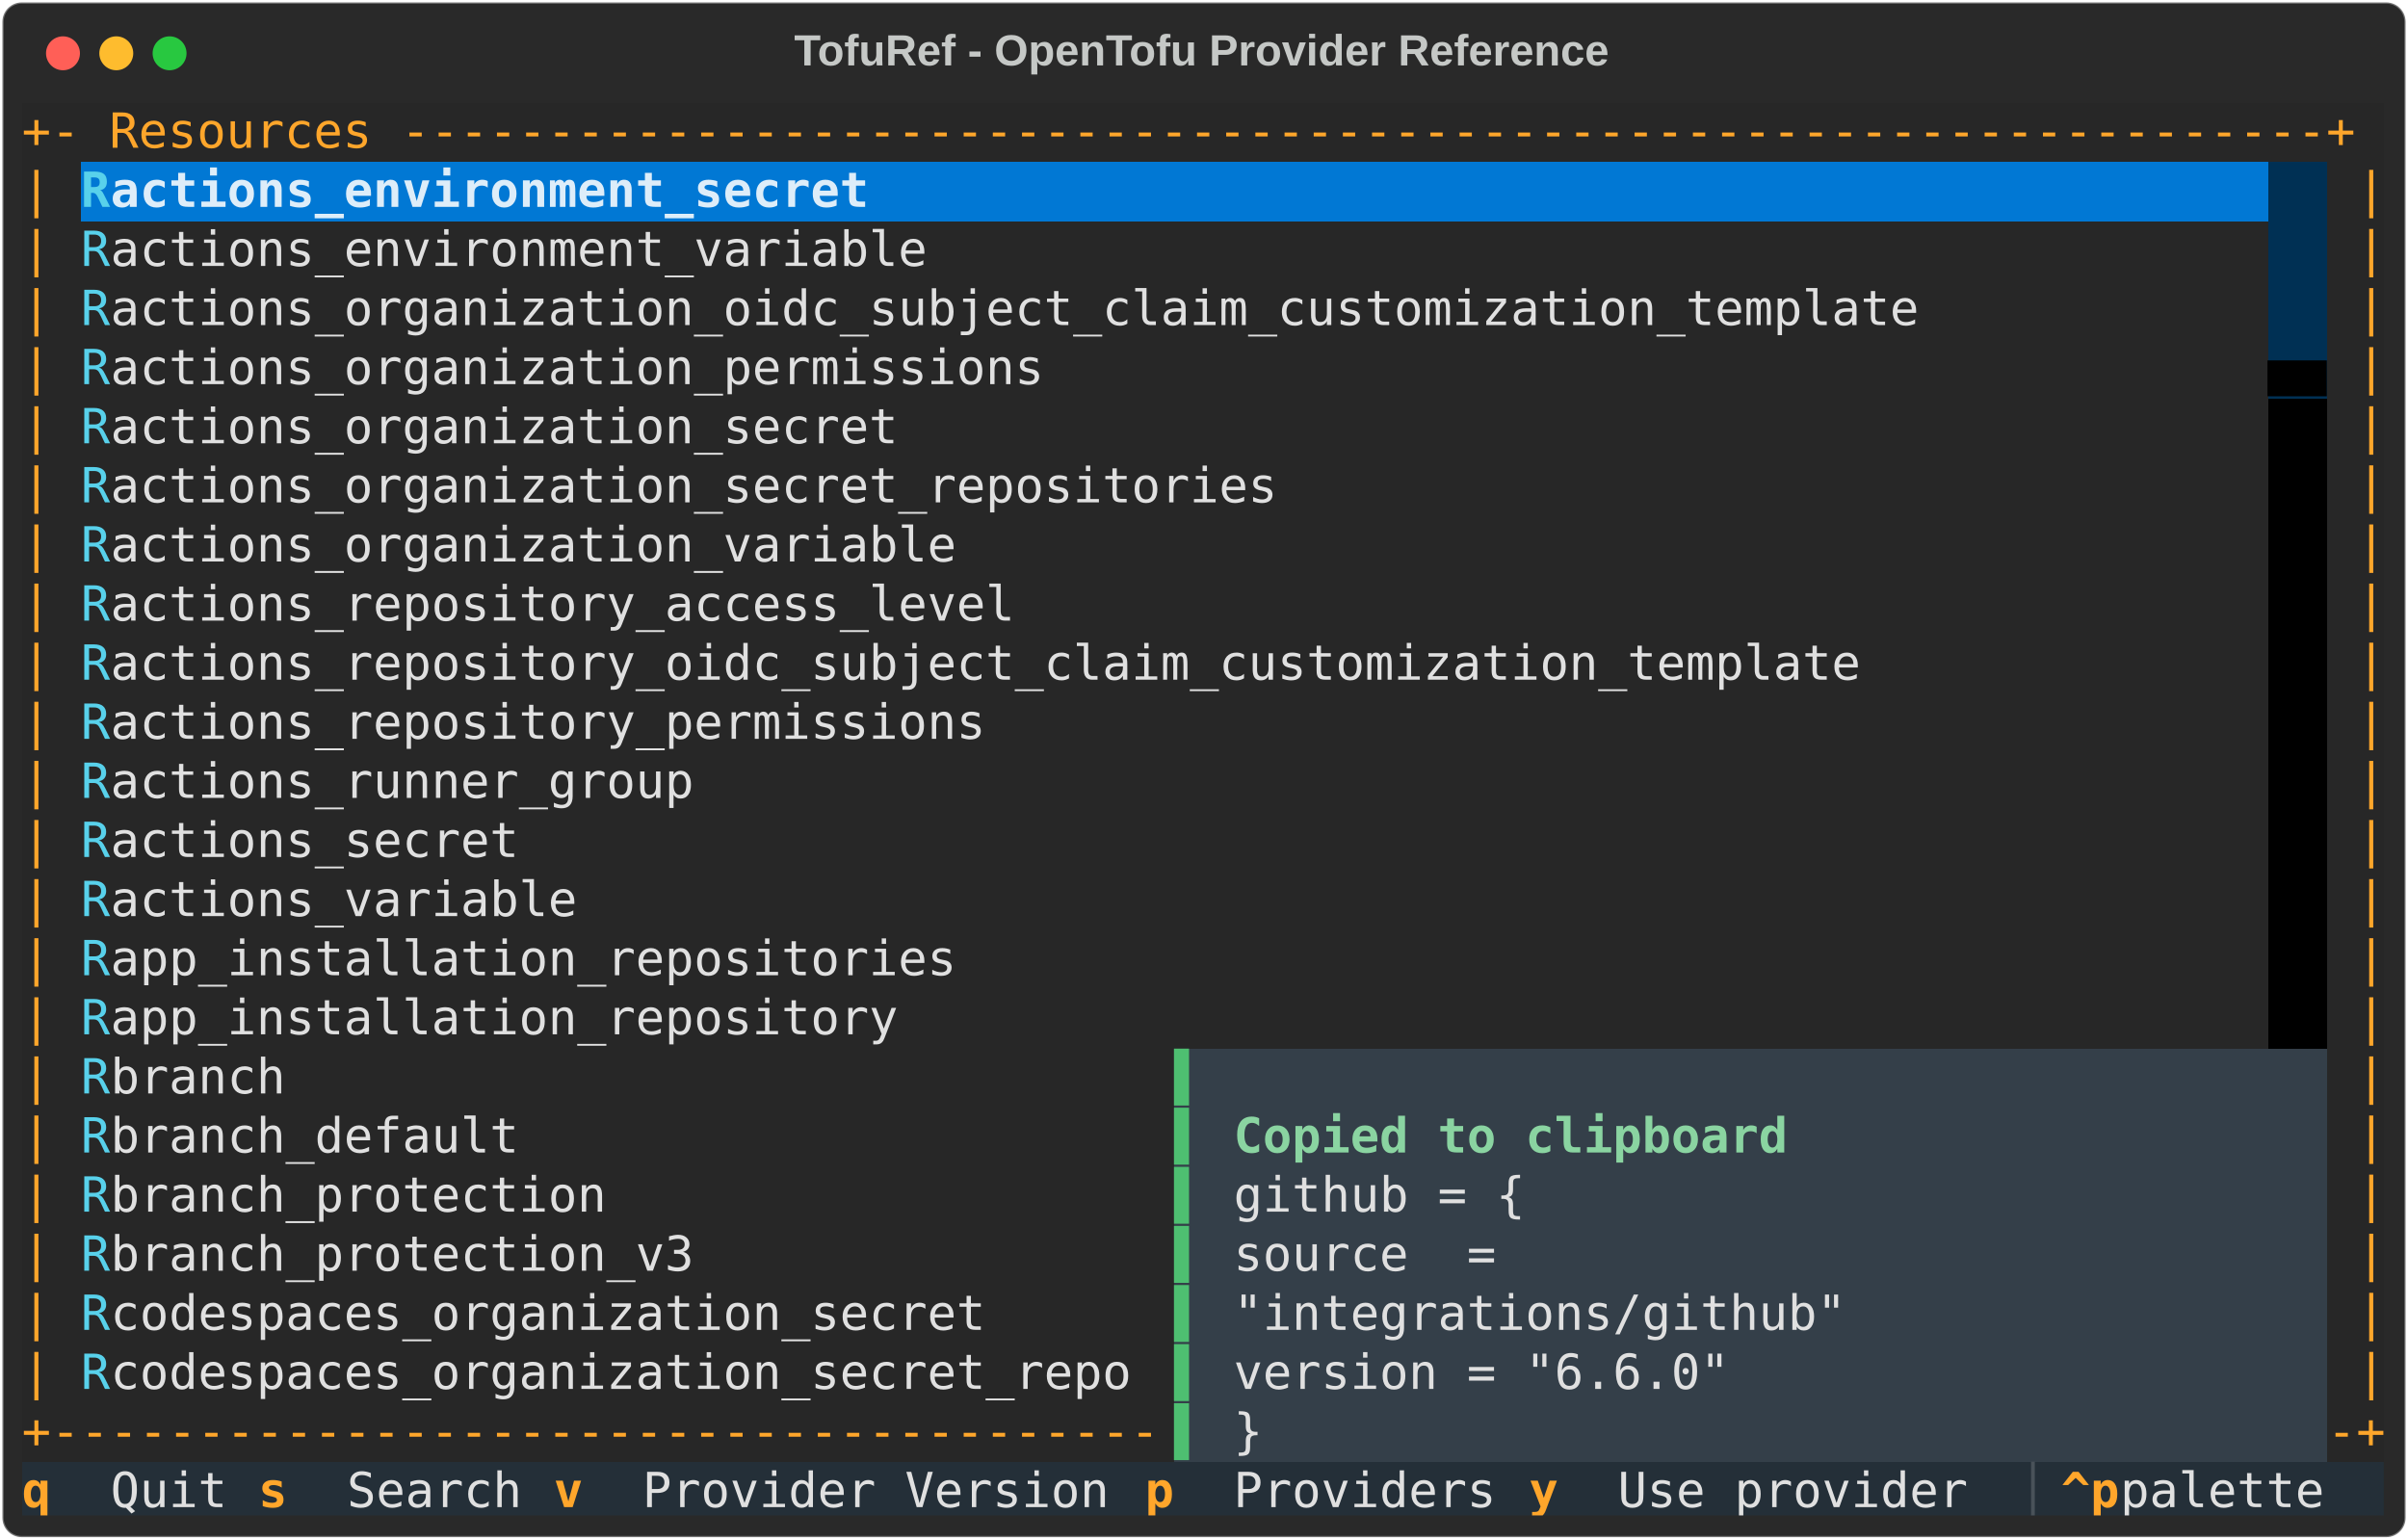
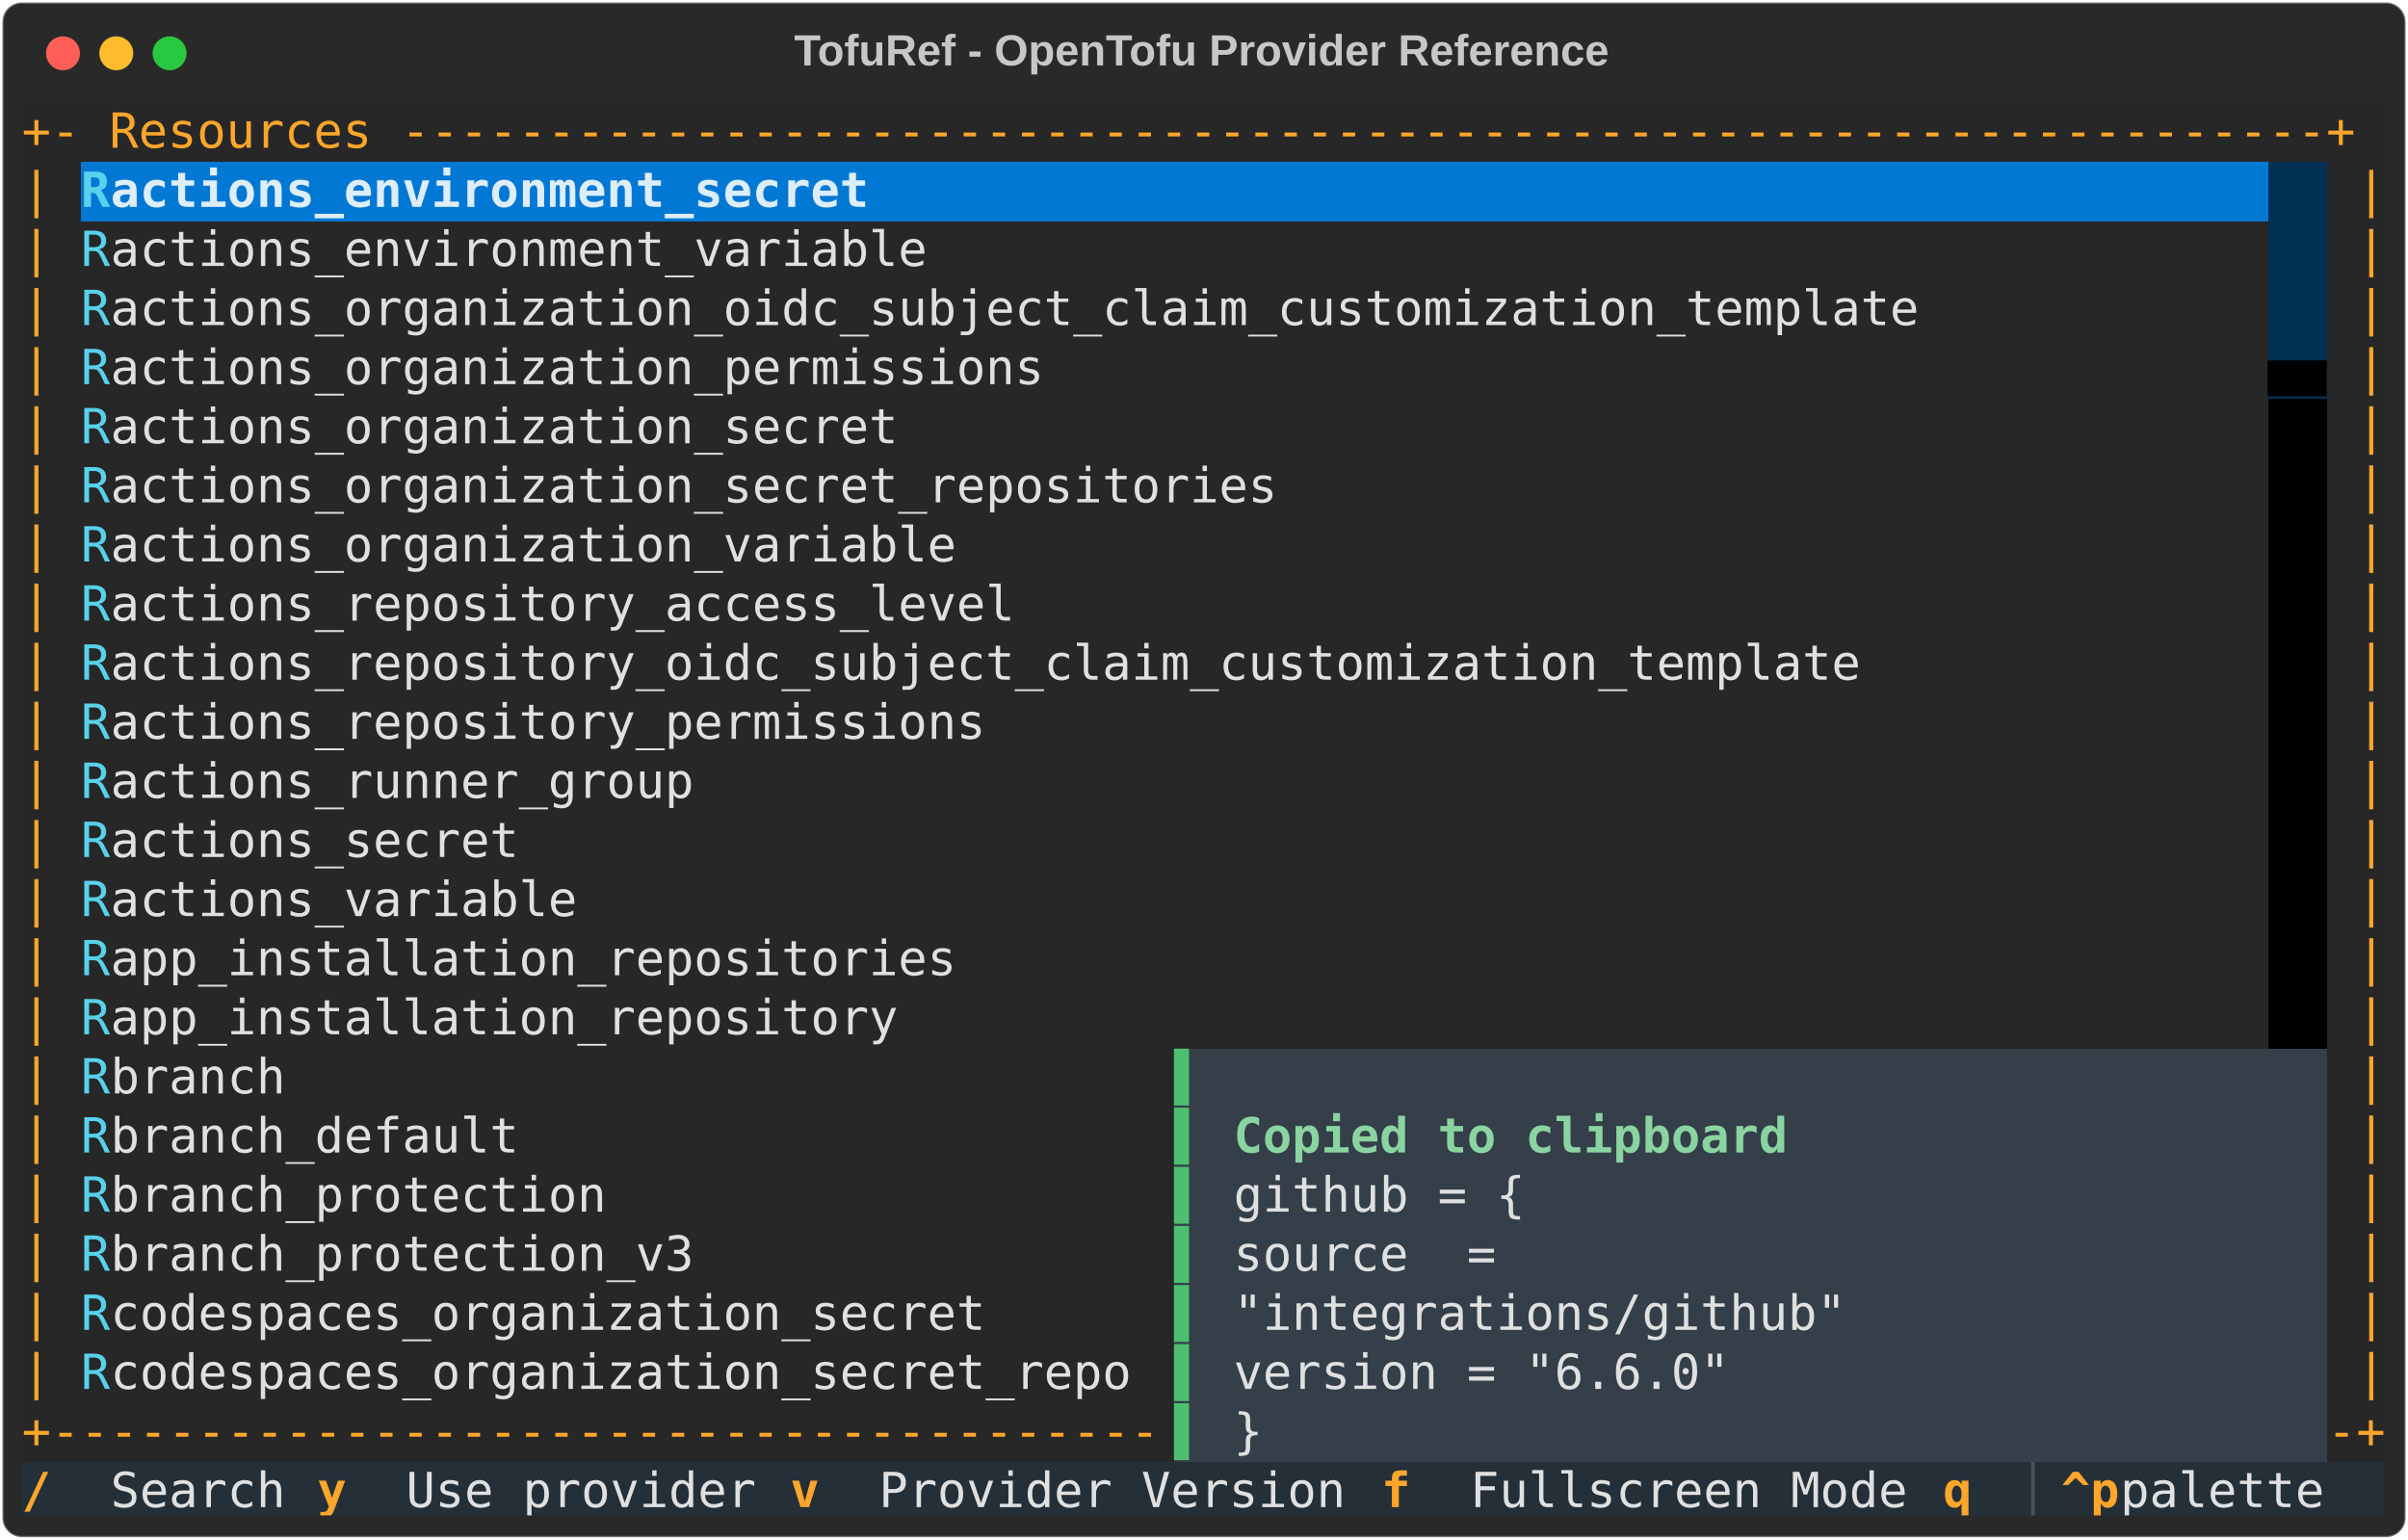
<svg xmlns="http://www.w3.org/2000/svg" class="rich-terminal" viewBox="0 0 994 635.6">
  <style>

    @font-face {
        font-family: "Fira Code";
        src: local("FiraCode-Regular"),
                url("https://cdnjs.cloudflare.com/ajax/libs/firacode/6.2.0/woff2/FiraCode-Regular.woff2") format("woff2"),
                url("https://cdnjs.cloudflare.com/ajax/libs/firacode/6.2.0/woff/FiraCode-Regular.woff") format("woff");
        font-style: normal;
        font-weight: 400;
    }
    @font-face {
        font-family: "Fira Code";
        src: local("FiraCode-Bold"),
                url("https://cdnjs.cloudflare.com/ajax/libs/firacode/6.2.0/woff2/FiraCode-Bold.woff2") format("woff2"),
                url("https://cdnjs.cloudflare.com/ajax/libs/firacode/6.2.0/woff/FiraCode-Bold.woff") format("woff");
        font-style: bold;
        font-weight: 700;
    }

    .terminal-matrix {
        font-family: Fira Code, monospace;
        font-size: 20px;
        line-height: 24.4px;
        font-variant-east-asian: full-width;
    }

    .terminal-title {
        font-size: 18px;
        font-weight: bold;
        font-family: arial;
    }

    .terminal-r1 { fill: #fea62b }
.terminal-r2 { fill: #c5c8c6 }
.terminal-r3 { fill: #58d1eb;font-weight: bold }
.terminal-r4 { fill: #ddedf9;font-weight: bold }
.terminal-r5 { fill: #272727 }
.terminal-r6 { fill: #58d1eb }
.terminal-r7 { fill: #e0e0e0 }
.terminal-r8 { fill: #000000 }
.terminal-r9 { fill: #4ebf71 }
.terminal-r10 { fill: #8ad4a1;font-weight: bold }
.terminal-r11 { fill: #ffa62b;font-weight: bold }
.terminal-r12 { fill: #495259 }
    </style>
  <defs>
    <clipPath id="terminal-clip-terminal">
      <rect x="0" y="0" width="975.0" height="584.6" />
    </clipPath>
    <clipPath id="terminal-line-0">
      <rect x="0" y="1.5" width="976" height="24.65" />
    </clipPath>
    <clipPath id="terminal-line-1">
      <rect x="0" y="25.9" width="976" height="24.65" />
    </clipPath>
    <clipPath id="terminal-line-2">
      <rect x="0" y="50.3" width="976" height="24.65" />
    </clipPath>
    <clipPath id="terminal-line-3">
      <rect x="0" y="74.7" width="976" height="24.65" />
    </clipPath>
    <clipPath id="terminal-line-4">
      <rect x="0" y="99.1" width="976" height="24.65" />
    </clipPath>
    <clipPath id="terminal-line-5">
      <rect x="0" y="123.5" width="976" height="24.65" />
    </clipPath>
    <clipPath id="terminal-line-6">
      <rect x="0" y="147.9" width="976" height="24.65" />
    </clipPath>
    <clipPath id="terminal-line-7">
      <rect x="0" y="172.3" width="976" height="24.65" />
    </clipPath>
    <clipPath id="terminal-line-8">
      <rect x="0" y="196.7" width="976" height="24.65" />
    </clipPath>
    <clipPath id="terminal-line-9">
      <rect x="0" y="221.1" width="976" height="24.65" />
    </clipPath>
    <clipPath id="terminal-line-10">
      <rect x="0" y="245.5" width="976" height="24.65" />
    </clipPath>
    <clipPath id="terminal-line-11">
      <rect x="0" y="269.9" width="976" height="24.65" />
    </clipPath>
    <clipPath id="terminal-line-12">
      <rect x="0" y="294.3" width="976" height="24.65" />
    </clipPath>
    <clipPath id="terminal-line-13">
      <rect x="0" y="318.7" width="976" height="24.65" />
    </clipPath>
    <clipPath id="terminal-line-14">
      <rect x="0" y="343.1" width="976" height="24.65" />
    </clipPath>
    <clipPath id="terminal-line-15">
      <rect x="0" y="367.5" width="976" height="24.65" />
    </clipPath>
    <clipPath id="terminal-line-16">
      <rect x="0" y="391.9" width="976" height="24.65" />
    </clipPath>
    <clipPath id="terminal-line-17">
      <rect x="0" y="416.3" width="976" height="24.65" />
    </clipPath>
    <clipPath id="terminal-line-18">
      <rect x="0" y="440.7" width="976" height="24.65" />
    </clipPath>
    <clipPath id="terminal-line-19">
      <rect x="0" y="465.1" width="976" height="24.65" />
    </clipPath>
    <clipPath id="terminal-line-20">
      <rect x="0" y="489.5" width="976" height="24.65" />
    </clipPath>
    <clipPath id="terminal-line-21">
      <rect x="0" y="513.9" width="976" height="24.65" />
    </clipPath>
    <clipPath id="terminal-line-22">
      <rect x="0" y="538.3" width="976" height="24.65" />
    </clipPath>
  </defs>
  <rect fill="#292929" stroke="rgba(255,255,255,0.35)" stroke-width="1" x="1" y="1" width="992" height="633.6" rx="8" />
  <text class="terminal-title" fill="#c5c8c6" text-anchor="middle" x="496" y="27">TofuRef - OpenTofu Provider Reference</text>
  <g transform="translate(26,22)">
    <circle cx="0" cy="0" r="7" fill="#ff5f57" />
    <circle cx="22" cy="0" r="7" fill="#febc2e" />
    <circle cx="44" cy="0" r="7" fill="#28c840" />
  </g>
  <g transform="translate(9, 41)" clip-path="url(#terminal-clip-terminal)">
    <rect fill="#272727" x="0" y="1.5" width="976" height="24.65" shape-rendering="crispEdges" />
    <rect fill="#272727" x="0" y="25.9" width="12.2" height="24.65" shape-rendering="crispEdges" />
    <rect fill="#272727" x="12.2" y="25.9" width="12.2" height="24.65" shape-rendering="crispEdges" />
    <rect fill="#0178d4" x="24.4" y="25.9" width="12.2" height="24.65" shape-rendering="crispEdges" />
    <rect fill="#0178d4" x="36.6" y="25.9" width="890.6" height="24.65" shape-rendering="crispEdges" />
    <rect fill="#003054" x="927.2" y="25.9" width="24.4" height="24.65" shape-rendering="crispEdges" />
    <rect fill="#272727" x="951.6" y="25.9" width="12.2" height="24.65" shape-rendering="crispEdges" />
    <rect fill="#272727" x="963.8" y="25.9" width="12.2" height="24.65" shape-rendering="crispEdges" />
    <rect fill="#272727" x="0" y="50.3" width="12.2" height="24.65" shape-rendering="crispEdges" />
    <rect fill="#272727" x="12.2" y="50.3" width="12.2" height="24.65" shape-rendering="crispEdges" />
    <rect fill="#272727" x="24.4" y="50.3" width="12.2" height="24.65" shape-rendering="crispEdges" />
    <rect fill="#272727" x="36.6" y="50.3" width="890.6" height="24.65" shape-rendering="crispEdges" />
    <rect fill="#003054" x="927.2" y="50.3" width="24.4" height="24.65" shape-rendering="crispEdges" />
    <rect fill="#272727" x="951.6" y="50.3" width="12.2" height="24.65" shape-rendering="crispEdges" />
    <rect fill="#272727" x="963.8" y="50.3" width="12.2" height="24.65" shape-rendering="crispEdges" />
    <rect fill="#272727" x="0" y="74.7" width="12.2" height="24.65" shape-rendering="crispEdges" />
    <rect fill="#272727" x="12.2" y="74.7" width="12.2" height="24.65" shape-rendering="crispEdges" />
    <rect fill="#272727" x="24.4" y="74.7" width="12.2" height="24.65" shape-rendering="crispEdges" />
    <rect fill="#272727" x="36.6" y="74.7" width="890.6" height="24.65" shape-rendering="crispEdges" />
    <rect fill="#003054" x="927.2" y="74.7" width="24.4" height="24.65" shape-rendering="crispEdges" />
    <rect fill="#272727" x="951.6" y="74.7" width="12.2" height="24.65" shape-rendering="crispEdges" />
    <rect fill="#272727" x="963.8" y="74.7" width="12.2" height="24.65" shape-rendering="crispEdges" />
    <rect fill="#272727" x="0" y="99.1" width="12.2" height="24.65" shape-rendering="crispEdges" />
    <rect fill="#272727" x="12.2" y="99.1" width="12.2" height="24.65" shape-rendering="crispEdges" />
    <rect fill="#272727" x="24.4" y="99.1" width="12.2" height="24.65" shape-rendering="crispEdges" />
    <rect fill="#272727" x="36.6" y="99.1" width="890.6" height="24.65" shape-rendering="crispEdges" />
    <rect fill="#003054" x="927.2" y="99.1" width="24.4" height="24.65" shape-rendering="crispEdges" />
    <rect fill="#272727" x="951.6" y="99.1" width="12.2" height="24.65" shape-rendering="crispEdges" />
    <rect fill="#272727" x="963.8" y="99.1" width="12.2" height="24.65" shape-rendering="crispEdges" />
    <rect fill="#272727" x="0" y="123.5" width="12.2" height="24.65" shape-rendering="crispEdges" />
    <rect fill="#272727" x="12.2" y="123.5" width="12.2" height="24.65" shape-rendering="crispEdges" />
    <rect fill="#272727" x="24.4" y="123.5" width="12.2" height="24.65" shape-rendering="crispEdges" />
    <rect fill="#272727" x="36.6" y="123.5" width="890.6" height="24.65" shape-rendering="crispEdges" />
    <rect fill="#000000" x="927.2" y="123.5" width="24.4" height="24.65" shape-rendering="crispEdges" />
    <rect fill="#272727" x="951.6" y="123.5" width="12.2" height="24.65" shape-rendering="crispEdges" />
    <rect fill="#272727" x="963.8" y="123.5" width="12.2" height="24.65" shape-rendering="crispEdges" />
    <rect fill="#272727" x="0" y="147.9" width="12.2" height="24.65" shape-rendering="crispEdges" />
    <rect fill="#272727" x="12.2" y="147.9" width="12.2" height="24.65" shape-rendering="crispEdges" />
    <rect fill="#272727" x="24.4" y="147.9" width="12.2" height="24.65" shape-rendering="crispEdges" />
    <rect fill="#272727" x="36.6" y="147.9" width="890.6" height="24.65" shape-rendering="crispEdges" />
    <rect fill="#000000" x="927.2" y="147.9" width="24.4" height="24.65" shape-rendering="crispEdges" />
    <rect fill="#272727" x="951.6" y="147.9" width="12.2" height="24.65" shape-rendering="crispEdges" />
    <rect fill="#272727" x="963.8" y="147.9" width="12.2" height="24.65" shape-rendering="crispEdges" />
    <rect fill="#272727" x="0" y="172.3" width="12.2" height="24.65" shape-rendering="crispEdges" />
    <rect fill="#272727" x="12.2" y="172.3" width="12.2" height="24.65" shape-rendering="crispEdges" />
    <rect fill="#272727" x="24.4" y="172.3" width="12.2" height="24.65" shape-rendering="crispEdges" />
    <rect fill="#272727" x="36.6" y="172.3" width="890.6" height="24.65" shape-rendering="crispEdges" />
    <rect fill="#000000" x="927.2" y="172.3" width="24.4" height="24.65" shape-rendering="crispEdges" />
    <rect fill="#272727" x="951.6" y="172.3" width="12.2" height="24.65" shape-rendering="crispEdges" />
    <rect fill="#272727" x="963.8" y="172.3" width="12.2" height="24.65" shape-rendering="crispEdges" />
    <rect fill="#272727" x="0" y="196.7" width="12.2" height="24.65" shape-rendering="crispEdges" />
    <rect fill="#272727" x="12.2" y="196.7" width="12.2" height="24.65" shape-rendering="crispEdges" />
    <rect fill="#272727" x="24.4" y="196.7" width="12.2" height="24.65" shape-rendering="crispEdges" />
    <rect fill="#272727" x="36.6" y="196.7" width="890.6" height="24.65" shape-rendering="crispEdges" />
    <rect fill="#000000" x="927.2" y="196.7" width="24.4" height="24.65" shape-rendering="crispEdges" />
    <rect fill="#272727" x="951.6" y="196.7" width="12.2" height="24.65" shape-rendering="crispEdges" />
    <rect fill="#272727" x="963.8" y="196.7" width="12.2" height="24.65" shape-rendering="crispEdges" />
    <rect fill="#272727" x="0" y="221.1" width="12.2" height="24.65" shape-rendering="crispEdges" />
    <rect fill="#272727" x="12.2" y="221.1" width="12.2" height="24.65" shape-rendering="crispEdges" />
    <rect fill="#272727" x="24.4" y="221.1" width="12.2" height="24.65" shape-rendering="crispEdges" />
    <rect fill="#272727" x="36.6" y="221.1" width="890.6" height="24.65" shape-rendering="crispEdges" />
    <rect fill="#000000" x="927.2" y="221.1" width="24.4" height="24.65" shape-rendering="crispEdges" />
    <rect fill="#272727" x="951.6" y="221.1" width="12.2" height="24.65" shape-rendering="crispEdges" />
    <rect fill="#272727" x="963.8" y="221.1" width="12.2" height="24.65" shape-rendering="crispEdges" />
    <rect fill="#272727" x="0" y="245.5" width="12.2" height="24.65" shape-rendering="crispEdges" />
    <rect fill="#272727" x="12.2" y="245.5" width="12.2" height="24.65" shape-rendering="crispEdges" />
    <rect fill="#272727" x="24.4" y="245.5" width="12.2" height="24.65" shape-rendering="crispEdges" />
    <rect fill="#272727" x="36.6" y="245.5" width="890.6" height="24.65" shape-rendering="crispEdges" />
    <rect fill="#000000" x="927.2" y="245.5" width="24.4" height="24.65" shape-rendering="crispEdges" />
    <rect fill="#272727" x="951.6" y="245.5" width="12.2" height="24.65" shape-rendering="crispEdges" />
    <rect fill="#272727" x="963.8" y="245.5" width="12.2" height="24.65" shape-rendering="crispEdges" />
    <rect fill="#272727" x="0" y="269.9" width="12.2" height="24.65" shape-rendering="crispEdges" />
    <rect fill="#272727" x="12.2" y="269.9" width="12.2" height="24.65" shape-rendering="crispEdges" />
    <rect fill="#272727" x="24.4" y="269.9" width="12.2" height="24.65" shape-rendering="crispEdges" />
    <rect fill="#272727" x="36.6" y="269.9" width="890.6" height="24.65" shape-rendering="crispEdges" />
    <rect fill="#000000" x="927.2" y="269.9" width="24.4" height="24.65" shape-rendering="crispEdges" />
    <rect fill="#272727" x="951.6" y="269.9" width="12.2" height="24.65" shape-rendering="crispEdges" />
    <rect fill="#272727" x="963.8" y="269.9" width="12.2" height="24.65" shape-rendering="crispEdges" />
    <rect fill="#272727" x="0" y="294.3" width="12.2" height="24.65" shape-rendering="crispEdges" />
    <rect fill="#272727" x="12.2" y="294.3" width="12.2" height="24.65" shape-rendering="crispEdges" />
    <rect fill="#272727" x="24.4" y="294.3" width="12.2" height="24.65" shape-rendering="crispEdges" />
    <rect fill="#272727" x="36.6" y="294.3" width="890.6" height="24.65" shape-rendering="crispEdges" />
    <rect fill="#000000" x="927.2" y="294.3" width="24.4" height="24.65" shape-rendering="crispEdges" />
    <rect fill="#272727" x="951.6" y="294.3" width="12.2" height="24.65" shape-rendering="crispEdges" />
    <rect fill="#272727" x="963.8" y="294.3" width="12.2" height="24.65" shape-rendering="crispEdges" />
    <rect fill="#272727" x="0" y="318.7" width="12.2" height="24.65" shape-rendering="crispEdges" />
    <rect fill="#272727" x="12.2" y="318.7" width="12.2" height="24.65" shape-rendering="crispEdges" />
    <rect fill="#272727" x="24.4" y="318.7" width="12.2" height="24.65" shape-rendering="crispEdges" />
    <rect fill="#272727" x="36.6" y="318.7" width="890.6" height="24.65" shape-rendering="crispEdges" />
    <rect fill="#000000" x="927.2" y="318.7" width="24.4" height="24.65" shape-rendering="crispEdges" />
    <rect fill="#272727" x="951.6" y="318.7" width="12.2" height="24.65" shape-rendering="crispEdges" />
    <rect fill="#272727" x="963.8" y="318.7" width="12.2" height="24.65" shape-rendering="crispEdges" />
    <rect fill="#272727" x="0" y="343.1" width="12.2" height="24.65" shape-rendering="crispEdges" />
    <rect fill="#272727" x="12.2" y="343.1" width="12.2" height="24.65" shape-rendering="crispEdges" />
    <rect fill="#272727" x="24.4" y="343.1" width="12.2" height="24.65" shape-rendering="crispEdges" />
    <rect fill="#272727" x="36.6" y="343.1" width="890.6" height="24.65" shape-rendering="crispEdges" />
    <rect fill="#000000" x="927.2" y="343.1" width="24.4" height="24.65" shape-rendering="crispEdges" />
    <rect fill="#272727" x="951.6" y="343.1" width="12.2" height="24.65" shape-rendering="crispEdges" />
    <rect fill="#272727" x="963.8" y="343.1" width="12.2" height="24.65" shape-rendering="crispEdges" />
    <rect fill="#272727" x="0" y="367.5" width="12.2" height="24.65" shape-rendering="crispEdges" />
    <rect fill="#272727" x="12.2" y="367.5" width="12.2" height="24.65" shape-rendering="crispEdges" />
    <rect fill="#272727" x="24.4" y="367.5" width="12.2" height="24.65" shape-rendering="crispEdges" />
    <rect fill="#272727" x="36.6" y="367.5" width="890.6" height="24.65" shape-rendering="crispEdges" />
    <rect fill="#000000" x="927.2" y="367.5" width="24.4" height="24.65" shape-rendering="crispEdges" />
    <rect fill="#272727" x="951.6" y="367.5" width="12.2" height="24.65" shape-rendering="crispEdges" />
    <rect fill="#272727" x="963.8" y="367.5" width="12.2" height="24.65" shape-rendering="crispEdges" />
    <rect fill="#272727" x="0" y="391.9" width="12.2" height="24.65" shape-rendering="crispEdges" />
    <rect fill="#272727" x="12.2" y="391.9" width="12.2" height="24.65" shape-rendering="crispEdges" />
    <rect fill="#272727" x="24.4" y="391.9" width="12.2" height="24.65" shape-rendering="crispEdges" />
    <rect fill="#272727" x="36.6" y="391.9" width="439.2" height="24.65" shape-rendering="crispEdges" />
    <rect fill="#343f49" x="475.8" y="391.9" width="12.2" height="24.65" shape-rendering="crispEdges" />
    <rect fill="#343f49" x="488" y="391.9" width="463.6" height="24.65" shape-rendering="crispEdges" />
    <rect fill="#272727" x="951.6" y="391.9" width="12.2" height="24.65" shape-rendering="crispEdges" />
    <rect fill="#272727" x="963.8" y="391.9" width="12.2" height="24.65" shape-rendering="crispEdges" />
    <rect fill="#272727" x="0" y="416.3" width="12.2" height="24.65" shape-rendering="crispEdges" />
    <rect fill="#272727" x="12.2" y="416.3" width="12.2" height="24.65" shape-rendering="crispEdges" />
    <rect fill="#272727" x="24.4" y="416.3" width="12.2" height="24.65" shape-rendering="crispEdges" />
    <rect fill="#272727" x="36.6" y="416.3" width="439.2" height="24.65" shape-rendering="crispEdges" />
    <rect fill="#343f49" x="475.8" y="416.3" width="12.2" height="24.65" shape-rendering="crispEdges" />
    <rect fill="#343f49" x="488" y="416.3" width="12.2" height="24.65" shape-rendering="crispEdges" />
    <rect fill="#343f49" x="500.2" y="416.3" width="231.8" height="24.65" shape-rendering="crispEdges" />
    <rect fill="#343f49" x="732" y="416.3" width="219.6" height="24.65" shape-rendering="crispEdges" />
    <rect fill="#272727" x="951.6" y="416.3" width="12.2" height="24.65" shape-rendering="crispEdges" />
    <rect fill="#272727" x="963.8" y="416.3" width="12.2" height="24.65" shape-rendering="crispEdges" />
    <rect fill="#272727" x="0" y="440.7" width="12.2" height="24.65" shape-rendering="crispEdges" />
    <rect fill="#272727" x="12.2" y="440.7" width="12.2" height="24.65" shape-rendering="crispEdges" />
    <rect fill="#272727" x="24.4" y="440.7" width="12.2" height="24.65" shape-rendering="crispEdges" />
    <rect fill="#272727" x="36.6" y="440.7" width="439.2" height="24.65" shape-rendering="crispEdges" />
    <rect fill="#343f49" x="475.8" y="440.7" width="12.2" height="24.65" shape-rendering="crispEdges" />
    <rect fill="#343f49" x="488" y="440.7" width="12.2" height="24.65" shape-rendering="crispEdges" />
    <rect fill="#343f49" x="500.2" y="440.7" width="170.8" height="24.65" shape-rendering="crispEdges" />
    <rect fill="#343f49" x="671" y="440.7" width="280.6" height="24.65" shape-rendering="crispEdges" />
    <rect fill="#272727" x="951.6" y="440.7" width="12.2" height="24.65" shape-rendering="crispEdges" />
    <rect fill="#272727" x="963.8" y="440.7" width="12.2" height="24.65" shape-rendering="crispEdges" />
    <rect fill="#272727" x="0" y="465.1" width="12.2" height="24.65" shape-rendering="crispEdges" />
    <rect fill="#272727" x="12.2" y="465.1" width="12.2" height="24.65" shape-rendering="crispEdges" />
    <rect fill="#272727" x="24.4" y="465.1" width="12.2" height="24.65" shape-rendering="crispEdges" />
    <rect fill="#272727" x="36.6" y="465.1" width="439.2" height="24.65" shape-rendering="crispEdges" />
    <rect fill="#343f49" x="475.8" y="465.1" width="12.2" height="24.65" shape-rendering="crispEdges" />
    <rect fill="#343f49" x="488" y="465.1" width="12.2" height="24.65" shape-rendering="crispEdges" />
    <rect fill="#343f49" x="500.2" y="465.1" width="183" height="24.65" shape-rendering="crispEdges" />
    <rect fill="#343f49" x="683.2" y="465.1" width="268.4" height="24.65" shape-rendering="crispEdges" />
    <rect fill="#272727" x="951.6" y="465.1" width="12.2" height="24.65" shape-rendering="crispEdges" />
    <rect fill="#272727" x="963.8" y="465.1" width="12.2" height="24.65" shape-rendering="crispEdges" />
    <rect fill="#272727" x="0" y="489.5" width="12.2" height="24.65" shape-rendering="crispEdges" />
    <rect fill="#272727" x="12.2" y="489.5" width="12.2" height="24.65" shape-rendering="crispEdges" />
    <rect fill="#272727" x="24.4" y="489.5" width="12.2" height="24.65" shape-rendering="crispEdges" />
    <rect fill="#272727" x="36.6" y="489.5" width="439.2" height="24.65" shape-rendering="crispEdges" />
    <rect fill="#343f49" x="475.8" y="489.5" width="12.2" height="24.65" shape-rendering="crispEdges" />
    <rect fill="#343f49" x="488" y="489.5" width="12.2" height="24.65" shape-rendering="crispEdges" />
    <rect fill="#343f49" x="500.2" y="489.5" width="256.2" height="24.65" shape-rendering="crispEdges" />
    <rect fill="#343f49" x="756.4" y="489.5" width="195.2" height="24.65" shape-rendering="crispEdges" />
    <rect fill="#272727" x="951.6" y="489.5" width="12.2" height="24.65" shape-rendering="crispEdges" />
    <rect fill="#272727" x="963.8" y="489.5" width="12.2" height="24.65" shape-rendering="crispEdges" />
    <rect fill="#272727" x="0" y="513.9" width="12.2" height="24.65" shape-rendering="crispEdges" />
    <rect fill="#272727" x="12.2" y="513.9" width="12.2" height="24.65" shape-rendering="crispEdges" />
    <rect fill="#272727" x="24.4" y="513.9" width="12.2" height="24.65" shape-rendering="crispEdges" />
    <rect fill="#272727" x="36.6" y="513.9" width="439.2" height="24.65" shape-rendering="crispEdges" />
    <rect fill="#343f49" x="475.8" y="513.9" width="12.2" height="24.65" shape-rendering="crispEdges" />
    <rect fill="#343f49" x="488" y="513.9" width="12.2" height="24.65" shape-rendering="crispEdges" />
    <rect fill="#343f49" x="500.2" y="513.9" width="280.6" height="24.65" shape-rendering="crispEdges" />
    <rect fill="#343f49" x="780.8" y="513.9" width="170.8" height="24.65" shape-rendering="crispEdges" />
    <rect fill="#272727" x="951.6" y="513.9" width="12.2" height="24.65" shape-rendering="crispEdges" />
    <rect fill="#272727" x="963.8" y="513.9" width="12.2" height="24.65" shape-rendering="crispEdges" />
    <rect fill="#272727" x="0" y="538.3" width="475.8" height="24.65" shape-rendering="crispEdges" />
    <rect fill="#343f49" x="475.8" y="538.3" width="12.2" height="24.65" shape-rendering="crispEdges" />
    <rect fill="#343f49" x="488" y="538.3" width="12.2" height="24.65" shape-rendering="crispEdges" />
    <rect fill="#343f49" x="500.2" y="538.3" width="61" height="24.65" shape-rendering="crispEdges" />
    <rect fill="#343f49" x="561.2" y="538.3" width="390.4" height="24.65" shape-rendering="crispEdges" />
    <rect fill="#272727" x="951.6" y="538.3" width="24.4" height="24.65" shape-rendering="crispEdges" />
    <rect fill="#242f38" x="0" y="562.7" width="36.6" height="24.65" shape-rendering="crispEdges" />
-     <rect fill="#242f38" x="36.6" y="562.7" width="61" height="24.65" shape-rendering="crispEdges" />
-     <rect fill="#242f38" x="97.6" y="562.7" width="36.6" height="24.65" shape-rendering="crispEdges" />
-     <rect fill="#242f38" x="134.2" y="562.7" width="85.4" height="24.65" shape-rendering="crispEdges" />
-     <rect fill="#242f38" x="219.6" y="562.7" width="36.6" height="24.65" shape-rendering="crispEdges" />
-     <rect fill="#242f38" x="256.2" y="562.7" width="207.4" height="24.65" shape-rendering="crispEdges" />
-     <rect fill="#242f38" x="463.6" y="562.7" width="36.6" height="24.65" shape-rendering="crispEdges" />
-     <rect fill="#242f38" x="500.2" y="562.7" width="122" height="24.65" shape-rendering="crispEdges" />
-     <rect fill="#242f38" x="622.2" y="562.7" width="36.6" height="24.65" shape-rendering="crispEdges" />
-     <rect fill="#242f38" x="658.8" y="562.7" width="158.6" height="24.65" shape-rendering="crispEdges" />
-     <rect fill="#242f38" x="817.4" y="562.7" width="12.2" height="24.65" shape-rendering="crispEdges" />
+     <rect fill="#242f38" x="36.6" y="562.7" width="85.4" height="24.65" shape-rendering="crispEdges" />
+     <rect fill="#242f38" x="122" y="562.7" width="36.6" height="24.65" shape-rendering="crispEdges" />
+     <rect fill="#242f38" x="158.6" y="562.7" width="158.6" height="24.65" shape-rendering="crispEdges" />
+     <rect fill="#242f38" x="317.2" y="562.7" width="36.6" height="24.65" shape-rendering="crispEdges" />
+     <rect fill="#242f38" x="353.8" y="562.7" width="207.4" height="24.65" shape-rendering="crispEdges" />
+     <rect fill="#242f38" x="561.2" y="562.7" width="36.6" height="24.65" shape-rendering="crispEdges" />
+     <rect fill="#242f38" x="597.8" y="562.7" width="195.2" height="24.65" shape-rendering="crispEdges" />
+     <rect fill="#242f38" x="793" y="562.7" width="36.6" height="24.65" shape-rendering="crispEdges" />
    <rect fill="#242f38" x="829.6" y="562.7" width="12.2" height="24.65" shape-rendering="crispEdges" />
    <rect fill="#242f38" x="841.8" y="562.7" width="24.4" height="24.65" shape-rendering="crispEdges" />
    <rect fill="#242f38" x="866.2" y="562.7" width="97.6" height="24.65" shape-rendering="crispEdges" />
    <rect fill="#242f38" x="963.8" y="562.7" width="12.2" height="24.65" shape-rendering="crispEdges" />
    <g class="terminal-matrix">
      <text class="terminal-r1" x="0" y="20" textLength="976" clip-path="url(#terminal-line-0)">+- Resources ------------------------------------------------------------------+</text>
      <text class="terminal-r2" x="976" y="20" textLength="12.2" clip-path="url(#terminal-line-0)">
</text>
      <text class="terminal-r1" x="0" y="44.4" textLength="12.2" clip-path="url(#terminal-line-1)">|</text>
      <text class="terminal-r3" x="24.4" y="44.4" textLength="12.2" clip-path="url(#terminal-line-1)">R</text>
      <text class="terminal-r4" x="36.6" y="44.4" textLength="890.6" clip-path="url(#terminal-line-1)"> actions_environment_secret                                              </text>
      <text class="terminal-r1" x="963.8" y="44.4" textLength="12.2" clip-path="url(#terminal-line-1)">|</text>
      <text class="terminal-r2" x="976" y="44.4" textLength="12.2" clip-path="url(#terminal-line-1)">
</text>
      <text class="terminal-r1" x="0" y="68.8" textLength="12.2" clip-path="url(#terminal-line-2)">|</text>
      <text class="terminal-r6" x="24.4" y="68.8" textLength="12.2" clip-path="url(#terminal-line-2)">R</text>
      <text class="terminal-r7" x="36.6" y="68.8" textLength="890.6" clip-path="url(#terminal-line-2)"> actions_environment_variable                                            </text>
      <text class="terminal-r1" x="963.8" y="68.8" textLength="12.2" clip-path="url(#terminal-line-2)">|</text>
      <text class="terminal-r2" x="976" y="68.8" textLength="12.2" clip-path="url(#terminal-line-2)">
</text>
      <text class="terminal-r1" x="0" y="93.2" textLength="12.2" clip-path="url(#terminal-line-3)">|</text>
      <text class="terminal-r6" x="24.4" y="93.2" textLength="12.2" clip-path="url(#terminal-line-3)">R</text>
      <text class="terminal-r7" x="36.6" y="93.2" textLength="890.6" clip-path="url(#terminal-line-3)"> actions_organization_oidc_subject_claim_customization_template          </text>
      <text class="terminal-r1" x="963.8" y="93.2" textLength="12.2" clip-path="url(#terminal-line-3)">|</text>
      <text class="terminal-r2" x="976" y="93.2" textLength="12.2" clip-path="url(#terminal-line-3)">
</text>
      <text class="terminal-r1" x="0" y="117.6" textLength="12.2" clip-path="url(#terminal-line-4)">|</text>
      <text class="terminal-r6" x="24.4" y="117.6" textLength="12.2" clip-path="url(#terminal-line-4)">R</text>
      <text class="terminal-r7" x="36.6" y="117.6" textLength="890.6" clip-path="url(#terminal-line-4)"> actions_organization_permissions                                        </text>
      <text class="terminal-r8" x="927.2" y="117.6" textLength="24.4" clip-path="url(#terminal-line-4)">▅▅</text>
      <text class="terminal-r1" x="963.8" y="117.6" textLength="12.2" clip-path="url(#terminal-line-4)">|</text>
      <text class="terminal-r2" x="976" y="117.6" textLength="12.2" clip-path="url(#terminal-line-4)">
</text>
      <text class="terminal-r1" x="0" y="142" textLength="12.2" clip-path="url(#terminal-line-5)">|</text>
      <text class="terminal-r6" x="24.4" y="142" textLength="12.2" clip-path="url(#terminal-line-5)">R</text>
      <text class="terminal-r7" x="36.6" y="142" textLength="890.6" clip-path="url(#terminal-line-5)"> actions_organization_secret                                             </text>
      <text class="terminal-r1" x="963.8" y="142" textLength="12.2" clip-path="url(#terminal-line-5)">|</text>
      <text class="terminal-r2" x="976" y="142" textLength="12.2" clip-path="url(#terminal-line-5)">
</text>
      <text class="terminal-r1" x="0" y="166.4" textLength="12.2" clip-path="url(#terminal-line-6)">|</text>
      <text class="terminal-r6" x="24.4" y="166.4" textLength="12.2" clip-path="url(#terminal-line-6)">R</text>
      <text class="terminal-r7" x="36.6" y="166.4" textLength="890.6" clip-path="url(#terminal-line-6)"> actions_organization_secret_repositories                                </text>
      <text class="terminal-r1" x="963.8" y="166.4" textLength="12.2" clip-path="url(#terminal-line-6)">|</text>
      <text class="terminal-r2" x="976" y="166.4" textLength="12.2" clip-path="url(#terminal-line-6)">
</text>
      <text class="terminal-r1" x="0" y="190.8" textLength="12.2" clip-path="url(#terminal-line-7)">|</text>
      <text class="terminal-r6" x="24.4" y="190.8" textLength="12.2" clip-path="url(#terminal-line-7)">R</text>
      <text class="terminal-r7" x="36.6" y="190.8" textLength="890.6" clip-path="url(#terminal-line-7)"> actions_organization_variable                                           </text>
      <text class="terminal-r1" x="963.8" y="190.8" textLength="12.2" clip-path="url(#terminal-line-7)">|</text>
      <text class="terminal-r2" x="976" y="190.8" textLength="12.2" clip-path="url(#terminal-line-7)">
</text>
      <text class="terminal-r1" x="0" y="215.2" textLength="12.2" clip-path="url(#terminal-line-8)">|</text>
      <text class="terminal-r6" x="24.4" y="215.2" textLength="12.2" clip-path="url(#terminal-line-8)">R</text>
      <text class="terminal-r7" x="36.6" y="215.2" textLength="890.6" clip-path="url(#terminal-line-8)"> actions_repository_access_level                                         </text>
      <text class="terminal-r1" x="963.8" y="215.2" textLength="12.2" clip-path="url(#terminal-line-8)">|</text>
      <text class="terminal-r2" x="976" y="215.2" textLength="12.2" clip-path="url(#terminal-line-8)">
</text>
      <text class="terminal-r1" x="0" y="239.6" textLength="12.2" clip-path="url(#terminal-line-9)">|</text>
      <text class="terminal-r6" x="24.4" y="239.6" textLength="12.2" clip-path="url(#terminal-line-9)">R</text>
      <text class="terminal-r7" x="36.6" y="239.6" textLength="890.6" clip-path="url(#terminal-line-9)"> actions_repository_oidc_subject_claim_customization_template            </text>
      <text class="terminal-r1" x="963.8" y="239.6" textLength="12.2" clip-path="url(#terminal-line-9)">|</text>
      <text class="terminal-r2" x="976" y="239.6" textLength="12.2" clip-path="url(#terminal-line-9)">
</text>
      <text class="terminal-r1" x="0" y="264" textLength="12.2" clip-path="url(#terminal-line-10)">|</text>
      <text class="terminal-r6" x="24.4" y="264" textLength="12.2" clip-path="url(#terminal-line-10)">R</text>
      <text class="terminal-r7" x="36.6" y="264" textLength="890.6" clip-path="url(#terminal-line-10)"> actions_repository_permissions                                          </text>
      <text class="terminal-r1" x="963.8" y="264" textLength="12.2" clip-path="url(#terminal-line-10)">|</text>
      <text class="terminal-r2" x="976" y="264" textLength="12.2" clip-path="url(#terminal-line-10)">
</text>
      <text class="terminal-r1" x="0" y="288.4" textLength="12.2" clip-path="url(#terminal-line-11)">|</text>
      <text class="terminal-r6" x="24.4" y="288.4" textLength="12.2" clip-path="url(#terminal-line-11)">R</text>
      <text class="terminal-r7" x="36.6" y="288.4" textLength="890.6" clip-path="url(#terminal-line-11)"> actions_runner_group                                                    </text>
      <text class="terminal-r1" x="963.8" y="288.4" textLength="12.2" clip-path="url(#terminal-line-11)">|</text>
      <text class="terminal-r2" x="976" y="288.4" textLength="12.2" clip-path="url(#terminal-line-11)">
</text>
      <text class="terminal-r1" x="0" y="312.8" textLength="12.2" clip-path="url(#terminal-line-12)">|</text>
      <text class="terminal-r6" x="24.4" y="312.8" textLength="12.2" clip-path="url(#terminal-line-12)">R</text>
      <text class="terminal-r7" x="36.6" y="312.8" textLength="890.6" clip-path="url(#terminal-line-12)"> actions_secret                                                          </text>
      <text class="terminal-r1" x="963.8" y="312.8" textLength="12.2" clip-path="url(#terminal-line-12)">|</text>
      <text class="terminal-r2" x="976" y="312.8" textLength="12.2" clip-path="url(#terminal-line-12)">
</text>
      <text class="terminal-r1" x="0" y="337.2" textLength="12.2" clip-path="url(#terminal-line-13)">|</text>
      <text class="terminal-r6" x="24.4" y="337.2" textLength="12.2" clip-path="url(#terminal-line-13)">R</text>
      <text class="terminal-r7" x="36.6" y="337.2" textLength="890.6" clip-path="url(#terminal-line-13)"> actions_variable                                                        </text>
      <text class="terminal-r1" x="963.8" y="337.2" textLength="12.2" clip-path="url(#terminal-line-13)">|</text>
      <text class="terminal-r2" x="976" y="337.2" textLength="12.2" clip-path="url(#terminal-line-13)">
</text>
      <text class="terminal-r1" x="0" y="361.6" textLength="12.2" clip-path="url(#terminal-line-14)">|</text>
      <text class="terminal-r6" x="24.4" y="361.6" textLength="12.2" clip-path="url(#terminal-line-14)">R</text>
      <text class="terminal-r7" x="36.6" y="361.6" textLength="890.6" clip-path="url(#terminal-line-14)"> app_installation_repositories                                           </text>
      <text class="terminal-r1" x="963.8" y="361.6" textLength="12.2" clip-path="url(#terminal-line-14)">|</text>
      <text class="terminal-r2" x="976" y="361.6" textLength="12.2" clip-path="url(#terminal-line-14)">
</text>
      <text class="terminal-r1" x="0" y="386" textLength="12.2" clip-path="url(#terminal-line-15)">|</text>
      <text class="terminal-r6" x="24.4" y="386" textLength="12.2" clip-path="url(#terminal-line-15)">R</text>
      <text class="terminal-r7" x="36.6" y="386" textLength="890.6" clip-path="url(#terminal-line-15)"> app_installation_repository                                             </text>
      <text class="terminal-r1" x="963.8" y="386" textLength="12.2" clip-path="url(#terminal-line-15)">|</text>
      <text class="terminal-r2" x="976" y="386" textLength="12.2" clip-path="url(#terminal-line-15)">
</text>
      <text class="terminal-r1" x="0" y="410.4" textLength="12.2" clip-path="url(#terminal-line-16)">|</text>
      <text class="terminal-r6" x="24.4" y="410.4" textLength="12.2" clip-path="url(#terminal-line-16)">R</text>
      <text class="terminal-r7" x="36.6" y="410.4" textLength="439.2" clip-path="url(#terminal-line-16)"> branch                             </text>
      <text class="terminal-r9" x="475.8" y="410.4" textLength="12.2" clip-path="url(#terminal-line-16)">▌</text>
      <text class="terminal-r1" x="963.8" y="410.4" textLength="12.2" clip-path="url(#terminal-line-16)">|</text>
      <text class="terminal-r2" x="976" y="410.4" textLength="12.2" clip-path="url(#terminal-line-16)">
</text>
      <text class="terminal-r1" x="0" y="434.8" textLength="12.2" clip-path="url(#terminal-line-17)">|</text>
      <text class="terminal-r6" x="24.4" y="434.8" textLength="12.2" clip-path="url(#terminal-line-17)">R</text>
      <text class="terminal-r7" x="36.6" y="434.8" textLength="439.2" clip-path="url(#terminal-line-17)"> branch_default                     </text>
      <text class="terminal-r9" x="475.8" y="434.8" textLength="12.2" clip-path="url(#terminal-line-17)">▌</text>
      <text class="terminal-r10" x="500.2" y="434.8" textLength="231.8" clip-path="url(#terminal-line-17)">Copied to clipboard</text>
      <text class="terminal-r1" x="963.8" y="434.8" textLength="12.2" clip-path="url(#terminal-line-17)">|</text>
      <text class="terminal-r2" x="976" y="434.8" textLength="12.2" clip-path="url(#terminal-line-17)">
</text>
      <text class="terminal-r1" x="0" y="459.2" textLength="12.2" clip-path="url(#terminal-line-18)">|</text>
      <text class="terminal-r6" x="24.4" y="459.2" textLength="12.2" clip-path="url(#terminal-line-18)">R</text>
      <text class="terminal-r7" x="36.6" y="459.2" textLength="439.2" clip-path="url(#terminal-line-18)"> branch_protection                  </text>
      <text class="terminal-r9" x="475.8" y="459.2" textLength="12.2" clip-path="url(#terminal-line-18)">▌</text>
      <text class="terminal-r7" x="500.2" y="459.2" textLength="170.8" clip-path="url(#terminal-line-18)">    github = {</text>
      <text class="terminal-r1" x="963.8" y="459.2" textLength="12.2" clip-path="url(#terminal-line-18)">|</text>
      <text class="terminal-r2" x="976" y="459.2" textLength="12.2" clip-path="url(#terminal-line-18)">
</text>
      <text class="terminal-r1" x="0" y="483.6" textLength="12.2" clip-path="url(#terminal-line-19)">|</text>
      <text class="terminal-r6" x="24.4" y="483.6" textLength="12.2" clip-path="url(#terminal-line-19)">R</text>
      <text class="terminal-r7" x="36.6" y="483.6" textLength="439.2" clip-path="url(#terminal-line-19)"> branch_protection_v3               </text>
      <text class="terminal-r9" x="475.8" y="483.6" textLength="12.2" clip-path="url(#terminal-line-19)">▌</text>
      <text class="terminal-r7" x="500.2" y="483.6" textLength="183" clip-path="url(#terminal-line-19)">      source  =</text>
      <text class="terminal-r1" x="963.8" y="483.6" textLength="12.2" clip-path="url(#terminal-line-19)">|</text>
      <text class="terminal-r2" x="976" y="483.6" textLength="12.2" clip-path="url(#terminal-line-19)">
</text>
      <text class="terminal-r1" x="0" y="508" textLength="12.2" clip-path="url(#terminal-line-20)">|</text>
      <text class="terminal-r6" x="24.4" y="508" textLength="12.2" clip-path="url(#terminal-line-20)">R</text>
      <text class="terminal-r7" x="36.6" y="508" textLength="439.2" clip-path="url(#terminal-line-20)"> codespaces_organization_secret     </text>
      <text class="terminal-r9" x="475.8" y="508" textLength="12.2" clip-path="url(#terminal-line-20)">▌</text>
      <text class="terminal-r7" x="500.2" y="508" textLength="256.2" clip-path="url(#terminal-line-20)">"integrations/github"</text>
      <text class="terminal-r1" x="963.8" y="508" textLength="12.2" clip-path="url(#terminal-line-20)">|</text>
      <text class="terminal-r2" x="976" y="508" textLength="12.2" clip-path="url(#terminal-line-20)">
</text>
      <text class="terminal-r1" x="0" y="532.4" textLength="12.2" clip-path="url(#terminal-line-21)">|</text>
      <text class="terminal-r6" x="24.4" y="532.4" textLength="12.2" clip-path="url(#terminal-line-21)">R</text>
      <text class="terminal-r7" x="36.6" y="532.4" textLength="439.2" clip-path="url(#terminal-line-21)"> codespaces_organization_secret_repo</text>
      <text class="terminal-r9" x="475.8" y="532.4" textLength="12.2" clip-path="url(#terminal-line-21)">▌</text>
      <text class="terminal-r7" x="500.2" y="532.4" textLength="280.6" clip-path="url(#terminal-line-21)">      version = "6.6.0"</text>
      <text class="terminal-r1" x="963.8" y="532.4" textLength="12.2" clip-path="url(#terminal-line-21)">|</text>
      <text class="terminal-r2" x="976" y="532.4" textLength="12.2" clip-path="url(#terminal-line-21)">
</text>
      <text class="terminal-r1" x="0" y="556.8" textLength="475.8" clip-path="url(#terminal-line-22)">+--------------------------------------</text>
      <text class="terminal-r9" x="475.8" y="556.8" textLength="12.2" clip-path="url(#terminal-line-22)">▌</text>
      <text class="terminal-r7" x="500.2" y="556.8" textLength="61" clip-path="url(#terminal-line-22)">    }</text>
      <text class="terminal-r1" x="951.6" y="556.8" textLength="24.4" clip-path="url(#terminal-line-22)">-+</text>
      <text class="terminal-r2" x="976" y="556.8" textLength="12.2" clip-path="url(#terminal-line-22)">
</text>
-       <text class="terminal-r11" x="0" y="581.2" textLength="36.6" clip-path="url(#terminal-line-23)"> q </text>
-       <text class="terminal-r7" x="36.6" y="581.2" textLength="61" clip-path="url(#terminal-line-23)">Quit </text>
-       <text class="terminal-r11" x="97.6" y="581.2" textLength="36.6" clip-path="url(#terminal-line-23)"> s </text>
-       <text class="terminal-r7" x="134.2" y="581.2" textLength="85.4" clip-path="url(#terminal-line-23)">Search </text>
-       <text class="terminal-r11" x="219.6" y="581.2" textLength="36.6" clip-path="url(#terminal-line-23)"> v </text>
-       <text class="terminal-r7" x="256.2" y="581.2" textLength="207.4" clip-path="url(#terminal-line-23)">Provider Version </text>
-       <text class="terminal-r11" x="463.6" y="581.2" textLength="36.6" clip-path="url(#terminal-line-23)"> p </text>
-       <text class="terminal-r7" x="500.2" y="581.2" textLength="122" clip-path="url(#terminal-line-23)">Providers </text>
-       <text class="terminal-r11" x="622.2" y="581.2" textLength="36.6" clip-path="url(#terminal-line-23)"> y </text>
-       <text class="terminal-r7" x="658.8" y="581.2" textLength="158.6" clip-path="url(#terminal-line-23)">Use provider </text>
+       <text class="terminal-r11" x="0" y="581.2" textLength="36.6" clip-path="url(#terminal-line-23)"> / </text>
+       <text class="terminal-r7" x="36.6" y="581.2" textLength="85.4" clip-path="url(#terminal-line-23)">Search </text>
+       <text class="terminal-r11" x="122" y="581.2" textLength="36.6" clip-path="url(#terminal-line-23)"> y </text>
+       <text class="terminal-r7" x="158.6" y="581.2" textLength="158.6" clip-path="url(#terminal-line-23)">Use provider </text>
+       <text class="terminal-r11" x="317.2" y="581.2" textLength="36.6" clip-path="url(#terminal-line-23)"> v </text>
+       <text class="terminal-r7" x="353.8" y="581.2" textLength="207.4" clip-path="url(#terminal-line-23)">Provider Version </text>
+       <text class="terminal-r11" x="561.2" y="581.2" textLength="36.6" clip-path="url(#terminal-line-23)"> f </text>
+       <text class="terminal-r7" x="597.8" y="581.2" textLength="195.2" clip-path="url(#terminal-line-23)">Fullscreen Mode </text>
+       <text class="terminal-r11" x="793" y="581.2" textLength="36.6" clip-path="url(#terminal-line-23)"> q </text>
      <text class="terminal-r12" x="829.6" y="581.2" textLength="12.2" clip-path="url(#terminal-line-23)">▏</text>
      <text class="terminal-r11" x="841.8" y="581.2" textLength="24.4" clip-path="url(#terminal-line-23)">^p</text>
      <text class="terminal-r7" x="866.2" y="581.2" textLength="97.6" clip-path="url(#terminal-line-23)"> palette</text>
    </g>
  </g>
</svg>
